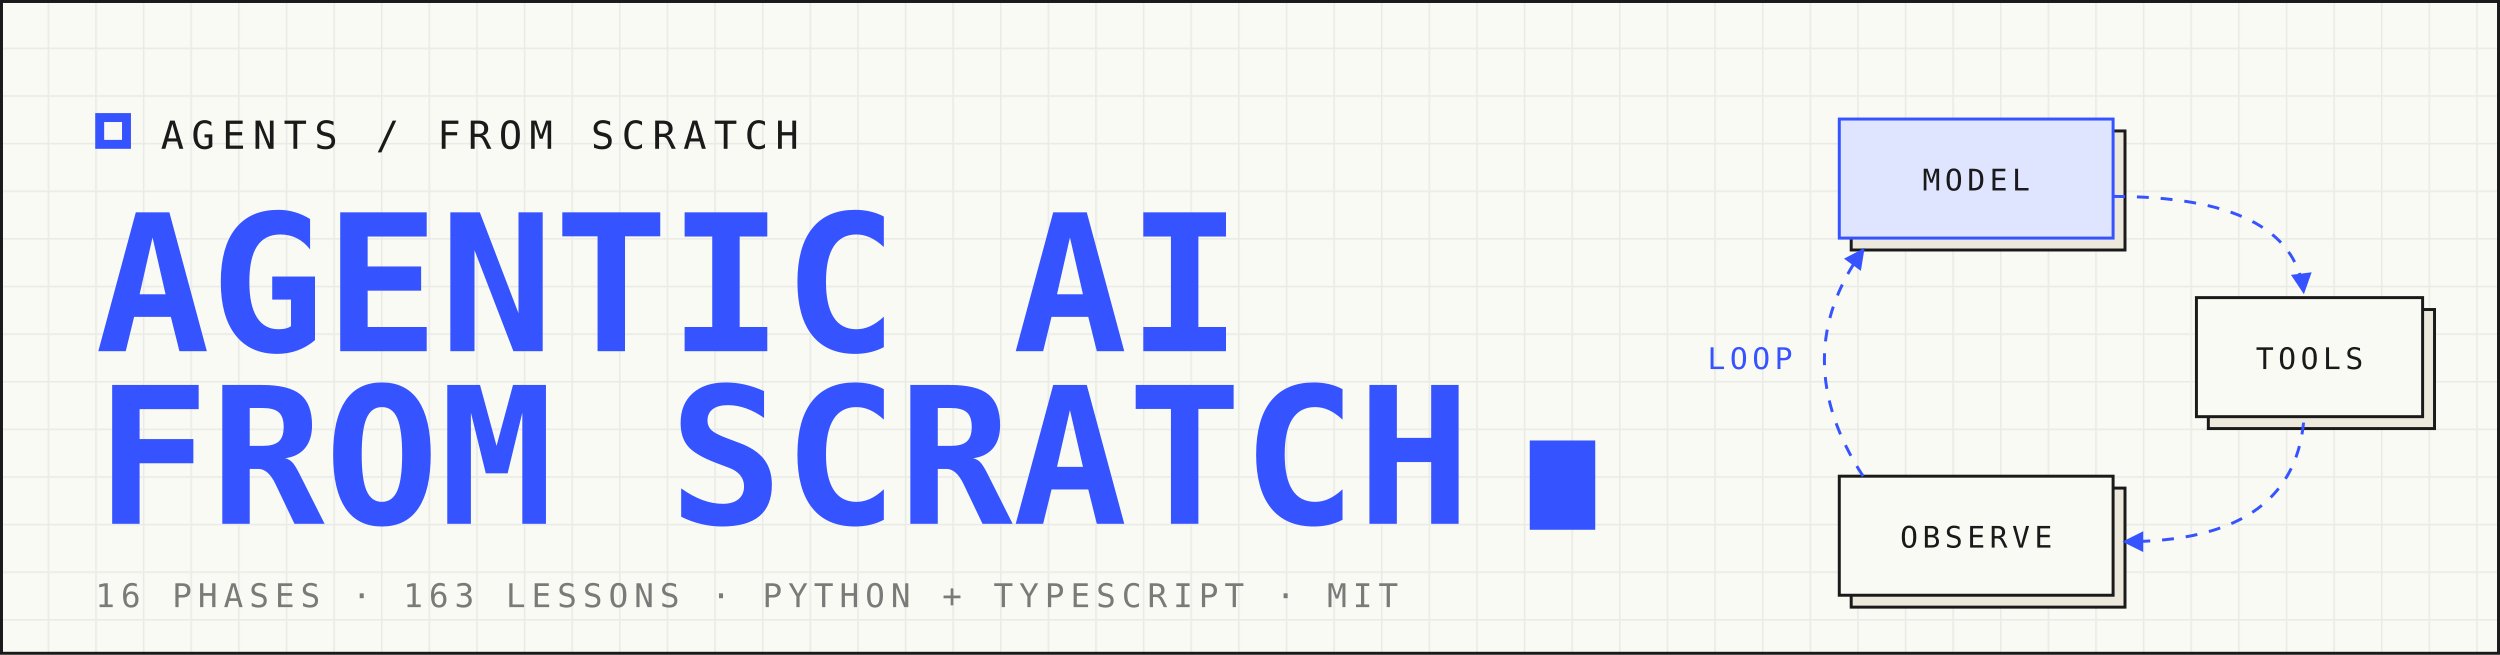
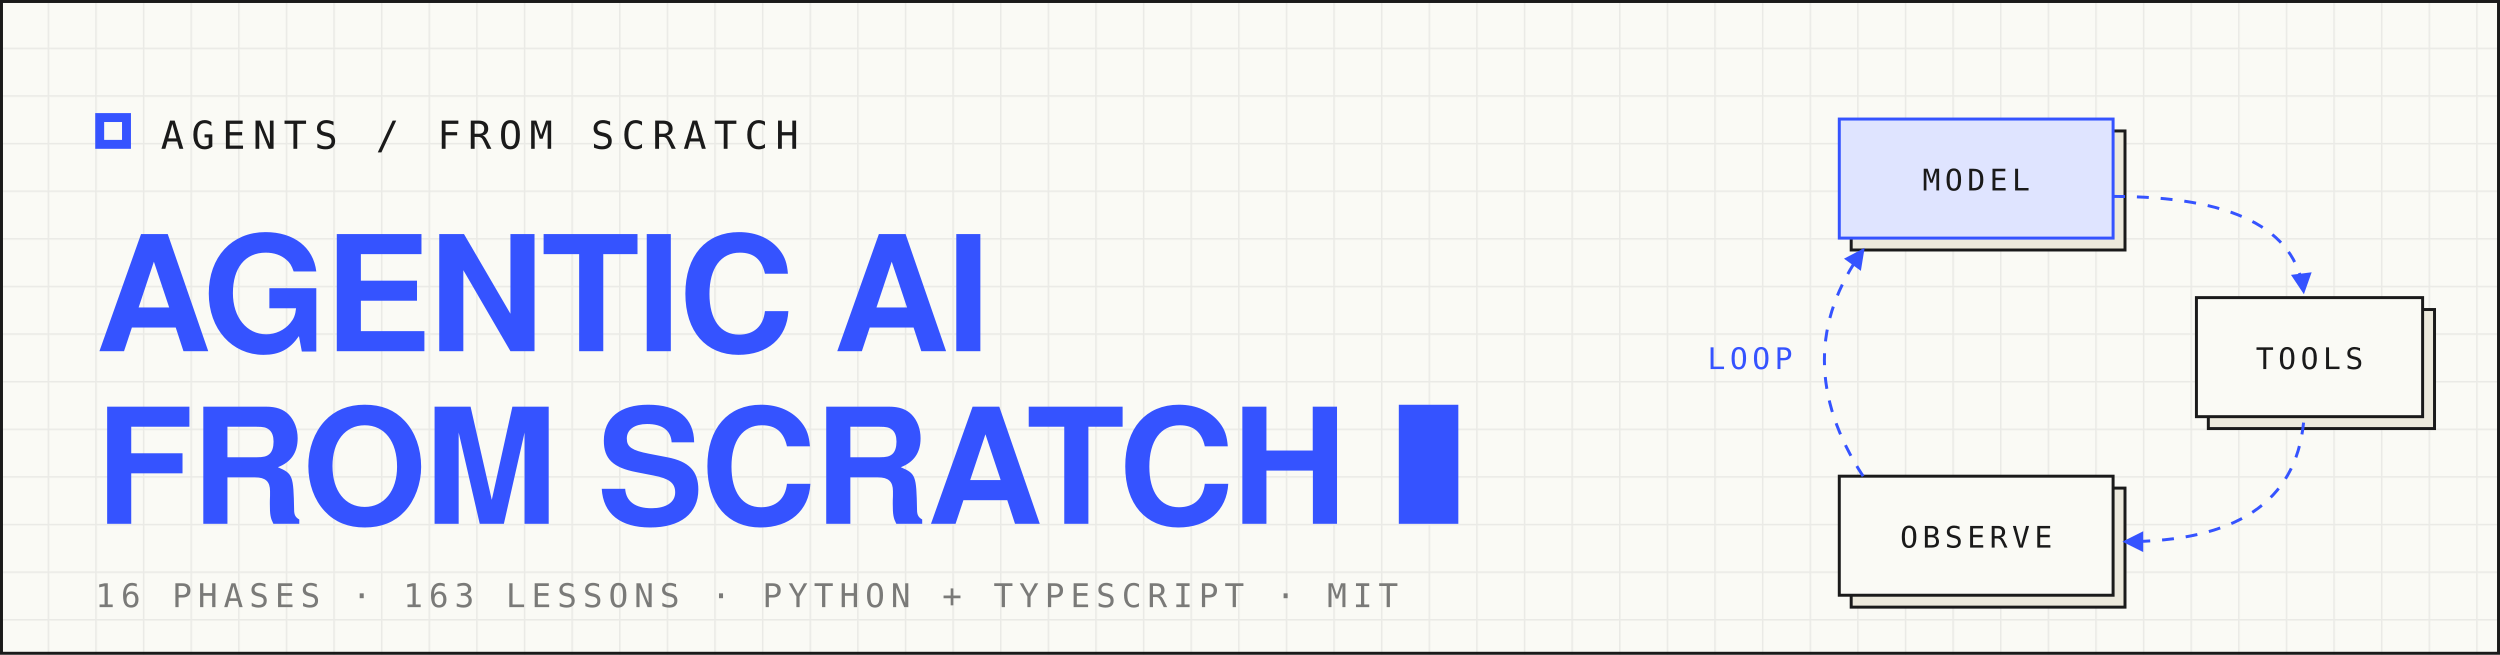
<svg xmlns="http://www.w3.org/2000/svg" width="840" height="220" viewBox="0 0 840 220">
  <defs>
    <pattern id="g" width="16" height="16" patternUnits="userSpaceOnUse">
      <path d="M16 0H0V16" fill="none" stroke="rgba(26,26,26,0.07)" stroke-width="1" />
    </pattern>
    <marker id="a" viewBox="0 0 8 8" refX="7" refY="4" markerWidth="7" markerHeight="7" orient="auto">
      <path d="M0 0L8 4L0 8z" fill="#3553ff" />
    </marker>
  </defs>
  <rect width="840" height="220" fill="#fafaf5" />
  <rect width="840" height="220" fill="url(#g)" />
  <rect x="0.5" y="0.5" width="839" height="219" fill="none" stroke="#1a1a1a" />
  <rect x="32" y="38" width="12" height="12" fill="#3553ff" />
  <rect x="35" y="41" width="6" height="6" fill="#fafaf5" />
  <text x="54" y="50" font-family="'JetBrains Mono', ui-monospace, Menlo, monospace" font-size="13" letter-spacing="2.5" fill="#1a1a1a">AGENTS / FROM SCRATCH</text>
-   <text x="32" y="118" font-family="VT323, 'JetBrains Mono', ui-monospace, Menlo, monospace" font-size="64" font-weight="700" fill="#3553ff">AGENTIC AI</text>
-   <text x="32" y="176" font-family="VT323, 'JetBrains Mono', ui-monospace, Menlo, monospace" font-size="64" font-weight="700" fill="#3553ff">FROM SCRATCH</text>
-   <rect x="514" y="148" width="22" height="30" fill="#3553ff">
+   <text x="32" y="118" font-family="'Space Grotesk', 'Helvetica Neue', Helvetica, Arial, sans-serif" font-size="54" font-weight="700" letter-spacing="-1" fill="#3553ff">AGENTIC AI</text>
+   <text x="32" y="176" font-family="'Space Grotesk', 'Helvetica Neue', Helvetica, Arial, sans-serif" font-size="54" font-weight="700" letter-spacing="-1" fill="#3553ff">FROM SCRATCH</text>
+   <rect x="470" y="136" width="20" height="40" fill="#3553ff">
    <animate attributeName="opacity" values="1;1;0;0" keyTimes="0;0.5;0.5;1" dur="1.1s" repeatCount="indefinite" />
  </rect>
  <g font-family="'JetBrains Mono', ui-monospace, Menlo, monospace" font-size="10" letter-spacing="1.5" text-anchor="middle">
    <rect x="622" y="44" width="92" height="40" fill="#ece9dc" stroke="#1a1a1a" />
    <rect x="618" y="40" width="92" height="40" fill="#dfe4ff" stroke="#3553ff" />
    <text x="664" y="64" fill="#1a1a1a">MODEL</text>
    <rect x="742" y="104" width="76" height="40" fill="#ece9dc" stroke="#1a1a1a" />
    <rect x="738" y="100" width="76" height="40" fill="#fafaf5" stroke="#1a1a1a" />
    <text x="776" y="124" fill="#1a1a1a">TOOLS</text>
    <rect x="622" y="164" width="92" height="40" fill="#ece9dc" stroke="#1a1a1a" />
    <rect x="618" y="160" width="92" height="40" fill="#fafaf5" stroke="#1a1a1a" />
    <text x="664" y="184" fill="#1a1a1a">OBSERVE</text>
    <path d="M710 66 Q770 66 774 98" fill="none" stroke="#3553ff" stroke-dasharray="4 4" marker-end="url(#a)" />
    <path d="M774 142 Q770 182 714 182" fill="none" stroke="#3553ff" stroke-dasharray="4 4" marker-end="url(#a)" />
    <path d="M626 160 Q600 120 626 84" fill="none" stroke="#3553ff" stroke-dasharray="4 4" marker-end="url(#a)" />
    <text x="588" y="124" fill="#3553ff">LOOP</text>
  </g>
  <text x="32" y="204" font-family="'JetBrains Mono', ui-monospace, Menlo, monospace" font-size="11" letter-spacing="2" fill="#7a7a78">16 PHASES · 163 LESSONS · PYTHON + TYPESCRIPT · MIT</text>
</svg>
